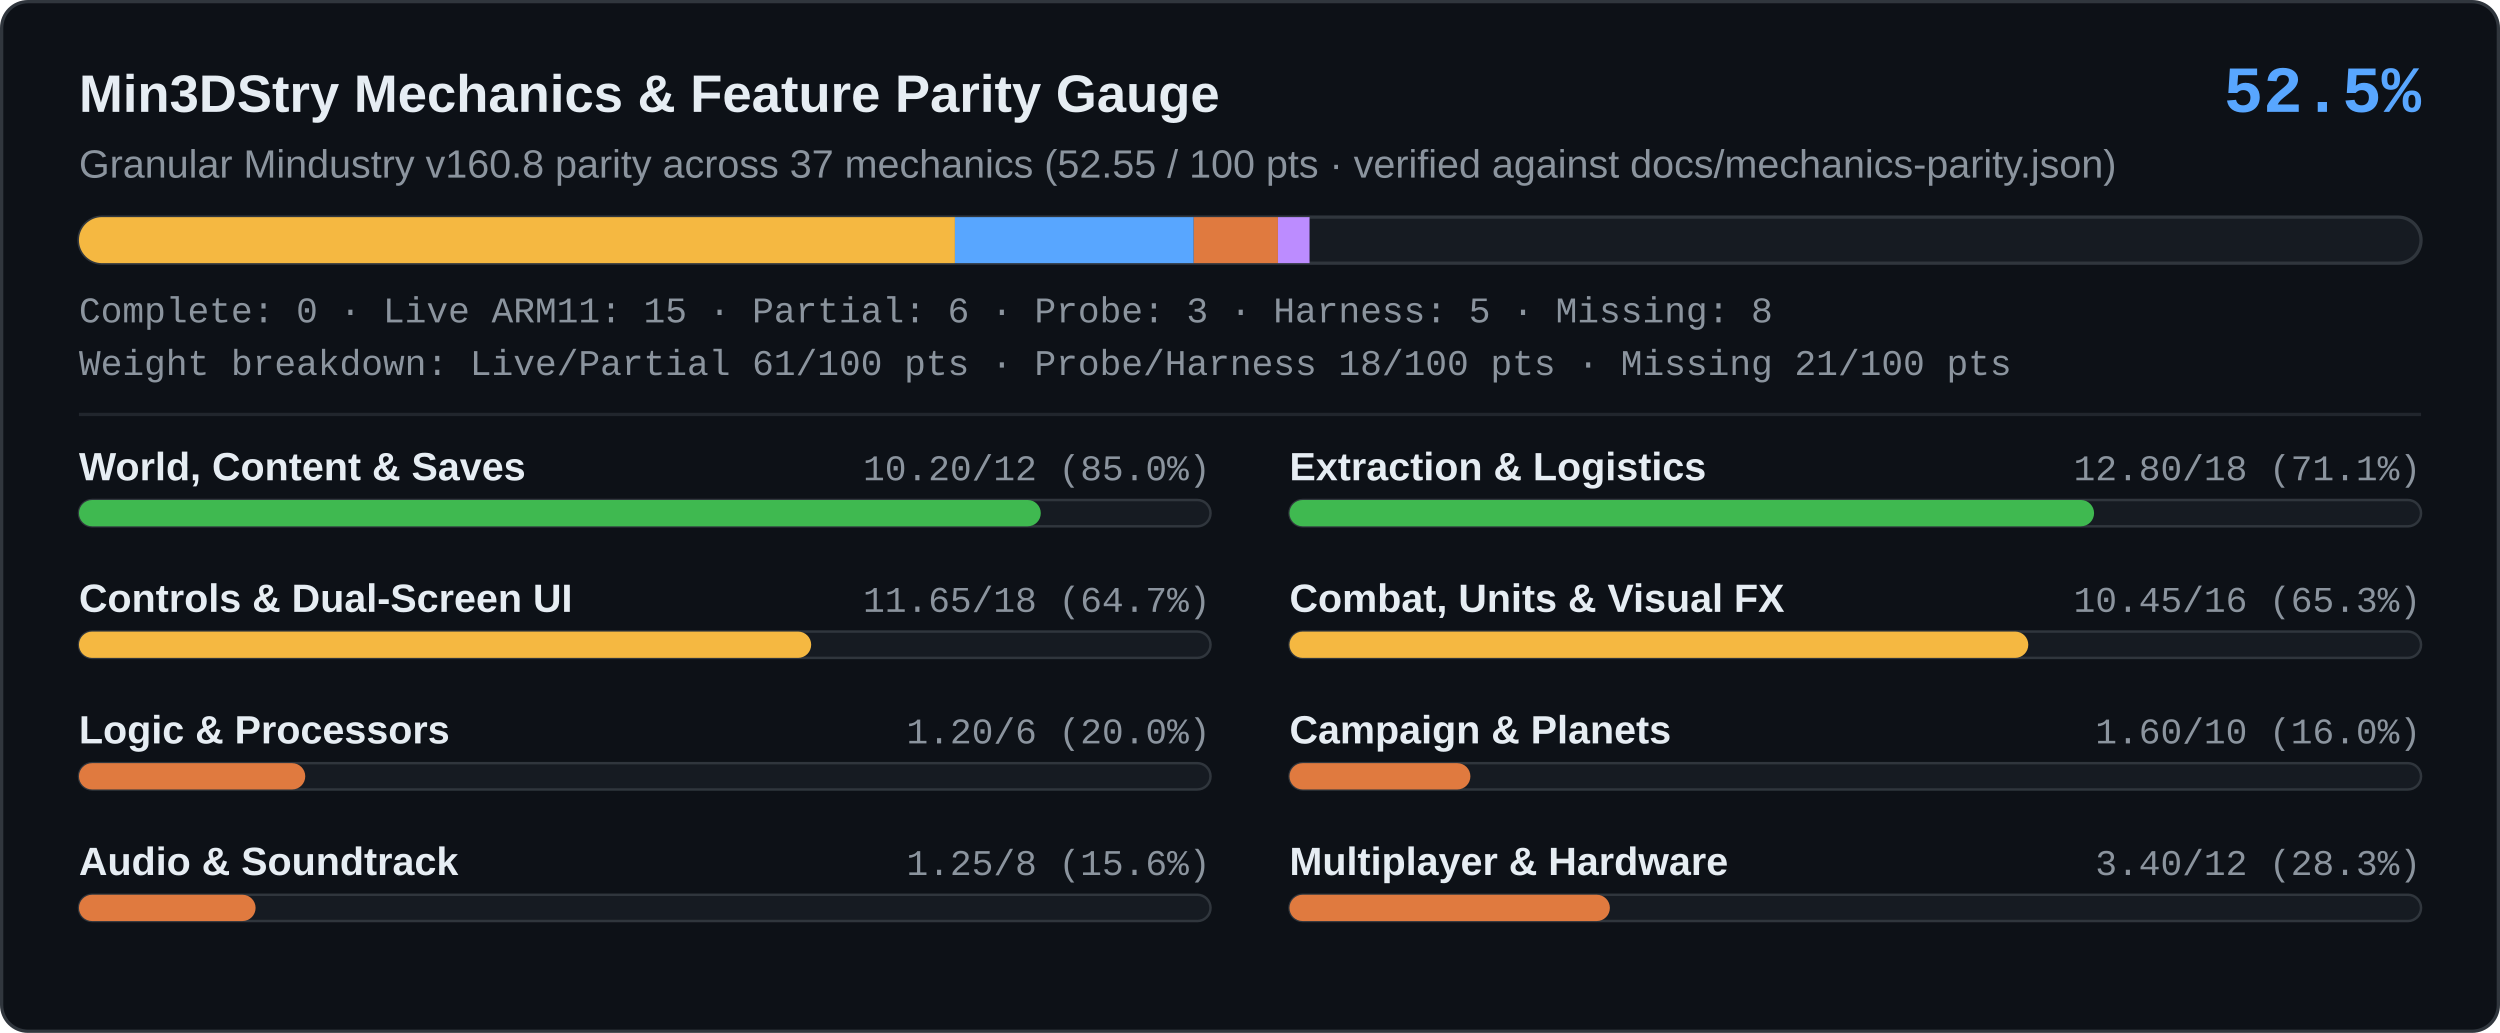
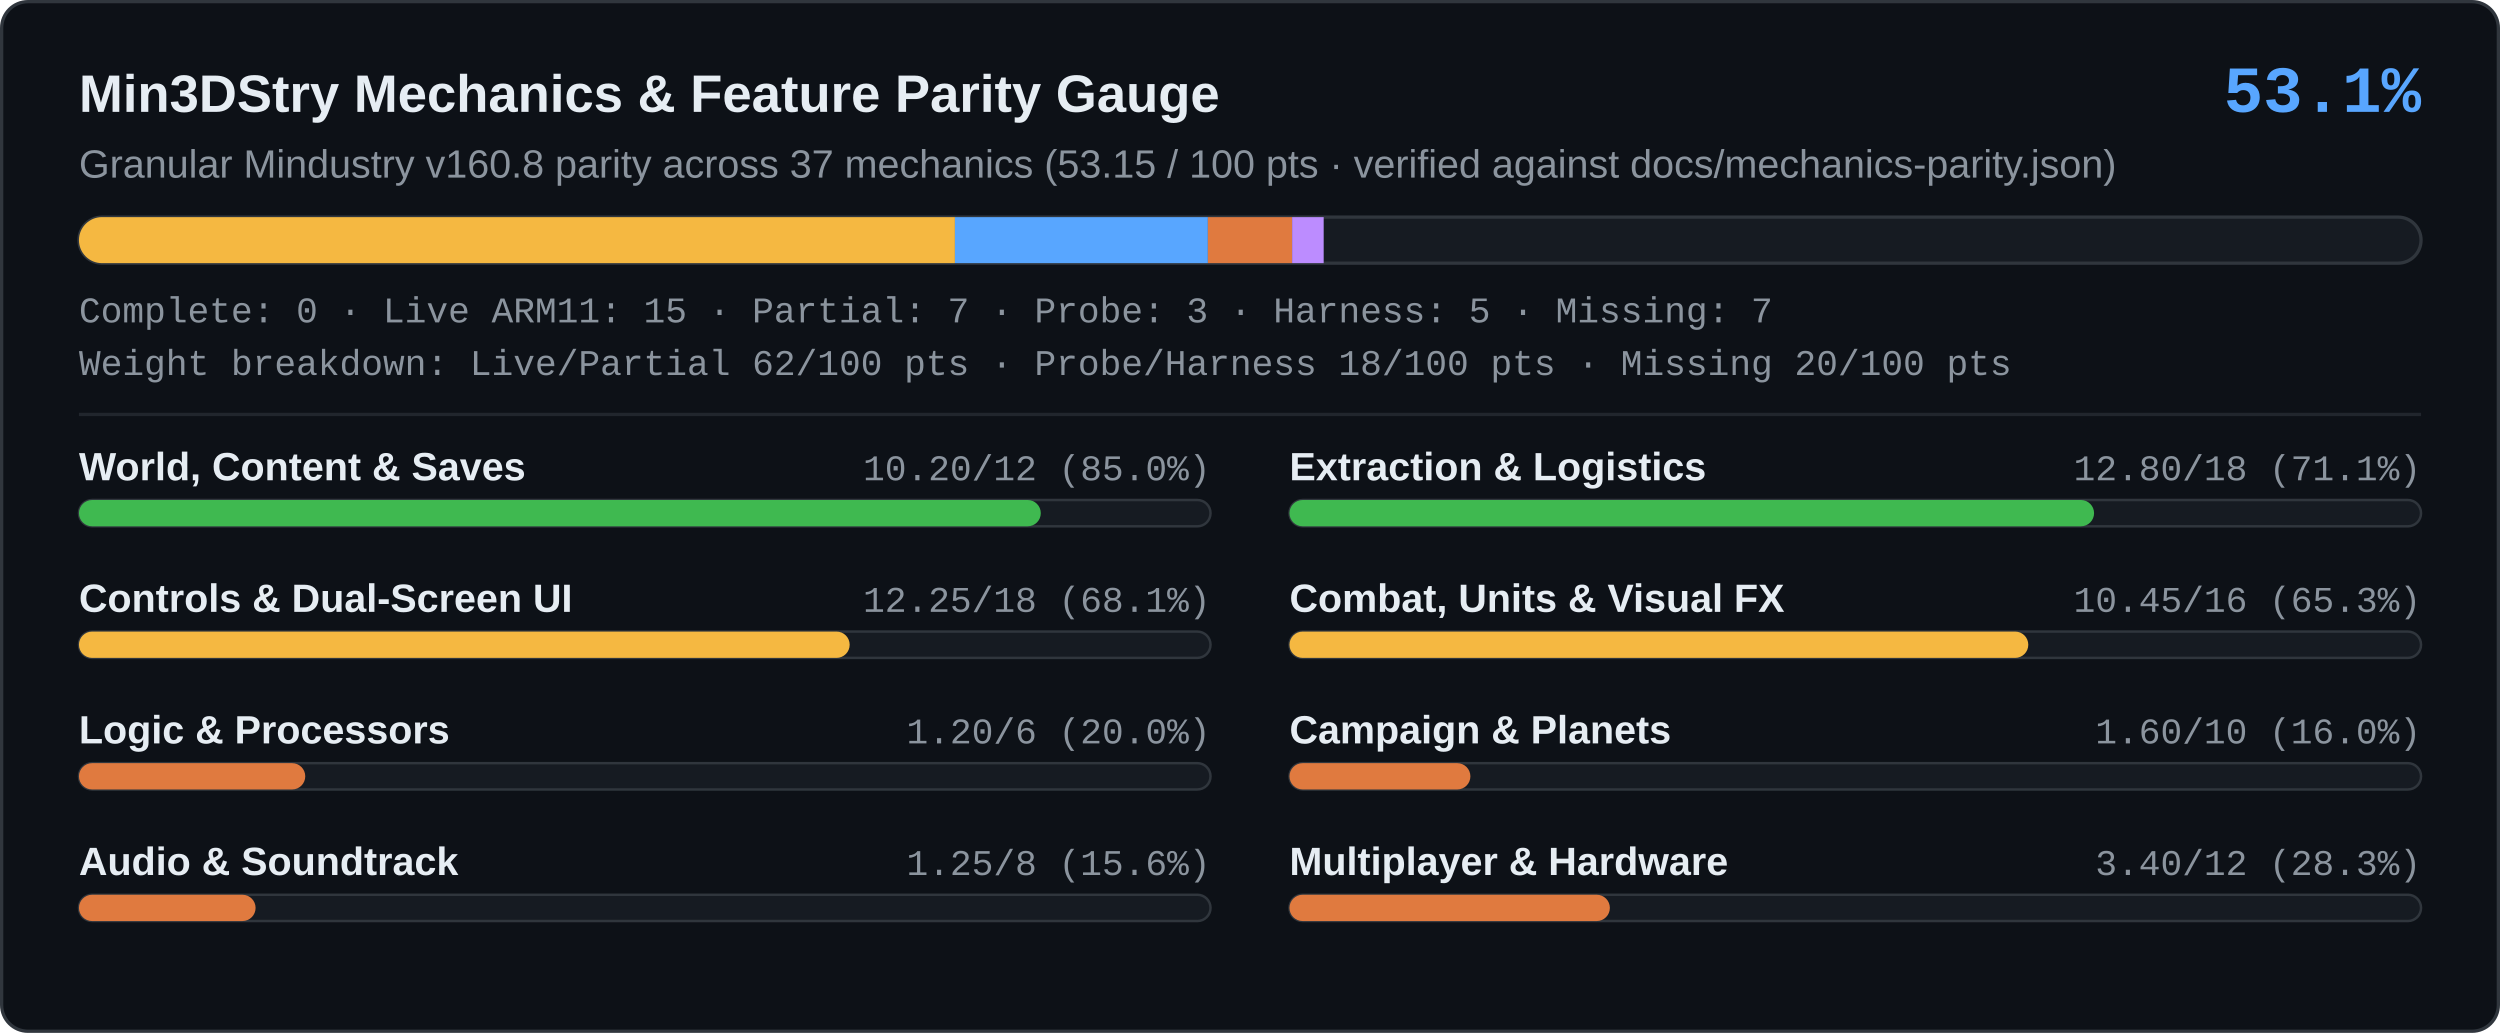
- <svg xmlns="http://www.w3.org/2000/svg" width="760" height="314" viewBox="0 0 760 314" role="img" aria-label="Min3DStry Mechanics &amp; Feature Parity 52.5%">
+ <svg xmlns="http://www.w3.org/2000/svg" width="760" height="314" viewBox="0 0 760 314" role="img" aria-label="Min3DStry Mechanics &amp; Feature Parity 53.1%">
  <defs>
    <clipPath id="mechBarClip">
      <rect x="24" y="66" width="712" height="14" rx="7" />
    </clipPath>
  </defs>
  <rect x="0.5" y="0.5" width="759" height="313" rx="8" fill="#0d1117" stroke="#30363d" />
  <text x="24" y="34" fill="#e6edf3" font-family="Segoe UI, Ubuntu, Arial, sans-serif" font-size="16" font-weight="700">Min3DStry Mechanics &amp; Feature Parity Gauge</text>
-   <text x="736" y="34" text-anchor="end" fill="#58a6ff" font-family="Consolas, Liberation Mono, monospace" font-size="20" font-weight="700">52.5%</text>
-   <text x="24" y="54" fill="#8b949e" font-family="Segoe UI, Ubuntu, Arial, sans-serif" font-size="12">Granular Mindustry v160.8 parity across 37 mechanics (52.55 / 100 pts · verified against docs/mechanics-parity.json)</text>
+   <text x="736" y="34" text-anchor="end" fill="#58a6ff" font-family="Consolas, Liberation Mono, monospace" font-size="20" font-weight="700">53.1%</text>
+   <text x="24" y="54" fill="#8b949e" font-family="Segoe UI, Ubuntu, Arial, sans-serif" font-size="12">Granular Mindustry v160.8 parity across 37 mechanics (53.15 / 100 pts · verified against docs/mechanics-parity.json)</text>
  <rect x="24" y="66" width="712" height="14" rx="7" fill="#161b22" stroke="#30363d" />
  <g clip-path="url(#mechBarClip)">
    <rect x="24.0" y="66" width="266.3" height="14" fill="#f5b841" />
-     <rect x="290.3" y="66" width="72.6" height="14" fill="#58a6ff" />
-     <rect x="362.9" y="66" width="25.6" height="14" fill="#e07a3f" />
-     <rect x="388.5" y="66" width="9.6" height="14" fill="#bc8cff" />
+     <rect x="290.3" y="66" width="76.9" height="14" fill="#58a6ff" />
+     <rect x="367.2" y="66" width="25.6" height="14" fill="#e07a3f" />
+     <rect x="392.8" y="66" width="9.6" height="14" fill="#bc8cff" />
  </g>
-   <text x="24" y="98" fill="#8b949e" font-family="Consolas, Liberation Mono, monospace" font-size="11">Complete: 0  ·  Live ARM11: 15  ·  Partial: 6  ·  Probe: 3  ·  Harness: 5  ·  Missing: 8</text>
-   <text x="24" y="114" fill="#8b949e" font-family="Consolas, Liberation Mono, monospace" font-size="11">Weight breakdown:  Live/Partial 61/100 pts  ·  Probe/Harness 18/100 pts  ·  Missing 21/100 pts</text>
+   <text x="24" y="98" fill="#8b949e" font-family="Consolas, Liberation Mono, monospace" font-size="11">Complete: 0  ·  Live ARM11: 15  ·  Partial: 7  ·  Probe: 3  ·  Harness: 5  ·  Missing: 7</text>
+   <text x="24" y="114" fill="#8b949e" font-family="Consolas, Liberation Mono, monospace" font-size="11">Weight breakdown:  Live/Partial 62/100 pts  ·  Probe/Harness 18/100 pts  ·  Missing 20/100 pts</text>
  <line x1="24" y1="126" x2="736" y2="126" stroke="#21262d" stroke-width="1" />
  <text x="24" y="146" fill="#e6edf3" font-family="Segoe UI, Ubuntu, Arial, sans-serif" font-size="12" font-weight="600">World, Content &amp; Saves</text>
  <text x="368" y="146" text-anchor="end" fill="#8b949e" font-family="Consolas, Liberation Mono, monospace" font-size="11">10.20/12 (85.0%)</text>
  <rect x="24" y="152" width="344" height="8" rx="4" fill="#161b22" stroke="#30363d" stroke-width="0.75" />
  <rect x="24" y="152" width="292.4" height="8" rx="4" fill="#3fb950" />
  <text x="392" y="146" fill="#e6edf3" font-family="Segoe UI, Ubuntu, Arial, sans-serif" font-size="12" font-weight="600">Extraction &amp; Logistics</text>
  <text x="736" y="146" text-anchor="end" fill="#8b949e" font-family="Consolas, Liberation Mono, monospace" font-size="11">12.80/18 (71.1%)</text>
  <rect x="392" y="152" width="344" height="8" rx="4" fill="#161b22" stroke="#30363d" stroke-width="0.75" />
  <rect x="392" y="152" width="244.6" height="8" rx="4" fill="#3fb950" />
  <text x="24" y="186" fill="#e6edf3" font-family="Segoe UI, Ubuntu, Arial, sans-serif" font-size="12" font-weight="600">Controls &amp; Dual-Screen UI</text>
-   <text x="368" y="186" text-anchor="end" fill="#8b949e" font-family="Consolas, Liberation Mono, monospace" font-size="11">11.65/18 (64.7%)</text>
+   <text x="368" y="186" text-anchor="end" fill="#8b949e" font-family="Consolas, Liberation Mono, monospace" font-size="11">12.25/18 (68.1%)</text>
  <rect x="24" y="192" width="344" height="8" rx="4" fill="#161b22" stroke="#30363d" stroke-width="0.75" />
-   <rect x="24" y="192" width="222.6" height="8" rx="4" fill="#f5b841" />
+   <rect x="24" y="192" width="234.3" height="8" rx="4" fill="#f5b841" />
  <text x="392" y="186" fill="#e6edf3" font-family="Segoe UI, Ubuntu, Arial, sans-serif" font-size="12" font-weight="600">Combat, Units &amp; Visual FX</text>
  <text x="736" y="186" text-anchor="end" fill="#8b949e" font-family="Consolas, Liberation Mono, monospace" font-size="11">10.45/16 (65.3%)</text>
  <rect x="392" y="192" width="344" height="8" rx="4" fill="#161b22" stroke="#30363d" stroke-width="0.75" />
  <rect x="392" y="192" width="224.6" height="8" rx="4" fill="#f5b841" />
  <text x="24" y="226" fill="#e6edf3" font-family="Segoe UI, Ubuntu, Arial, sans-serif" font-size="12" font-weight="600">Logic &amp; Processors</text>
  <text x="368" y="226" text-anchor="end" fill="#8b949e" font-family="Consolas, Liberation Mono, monospace" font-size="11">1.20/6 (20.0%)</text>
  <rect x="24" y="232" width="344" height="8" rx="4" fill="#161b22" stroke="#30363d" stroke-width="0.75" />
  <rect x="24" y="232" width="68.8" height="8" rx="4" fill="#e07a3f" />
  <text x="392" y="226" fill="#e6edf3" font-family="Segoe UI, Ubuntu, Arial, sans-serif" font-size="12" font-weight="600">Campaign &amp; Planets</text>
  <text x="736" y="226" text-anchor="end" fill="#8b949e" font-family="Consolas, Liberation Mono, monospace" font-size="11">1.60/10 (16.0%)</text>
  <rect x="392" y="232" width="344" height="8" rx="4" fill="#161b22" stroke="#30363d" stroke-width="0.75" />
  <rect x="392" y="232" width="55.0" height="8" rx="4" fill="#e07a3f" />
  <text x="24" y="266" fill="#e6edf3" font-family="Segoe UI, Ubuntu, Arial, sans-serif" font-size="12" font-weight="600">Audio &amp; Soundtrack</text>
  <text x="368" y="266" text-anchor="end" fill="#8b949e" font-family="Consolas, Liberation Mono, monospace" font-size="11">1.25/8 (15.6%)</text>
  <rect x="24" y="272" width="344" height="8" rx="4" fill="#161b22" stroke="#30363d" stroke-width="0.75" />
  <rect x="24" y="272" width="53.7" height="8" rx="4" fill="#e07a3f" />
  <text x="392" y="266" fill="#e6edf3" font-family="Segoe UI, Ubuntu, Arial, sans-serif" font-size="12" font-weight="600">Multiplayer &amp; Hardware</text>
  <text x="736" y="266" text-anchor="end" fill="#8b949e" font-family="Consolas, Liberation Mono, monospace" font-size="11">3.40/12 (28.3%)</text>
  <rect x="392" y="272" width="344" height="8" rx="4" fill="#161b22" stroke="#30363d" stroke-width="0.75" />
  <rect x="392" y="272" width="97.4" height="8" rx="4" fill="#e07a3f" />
</svg>
